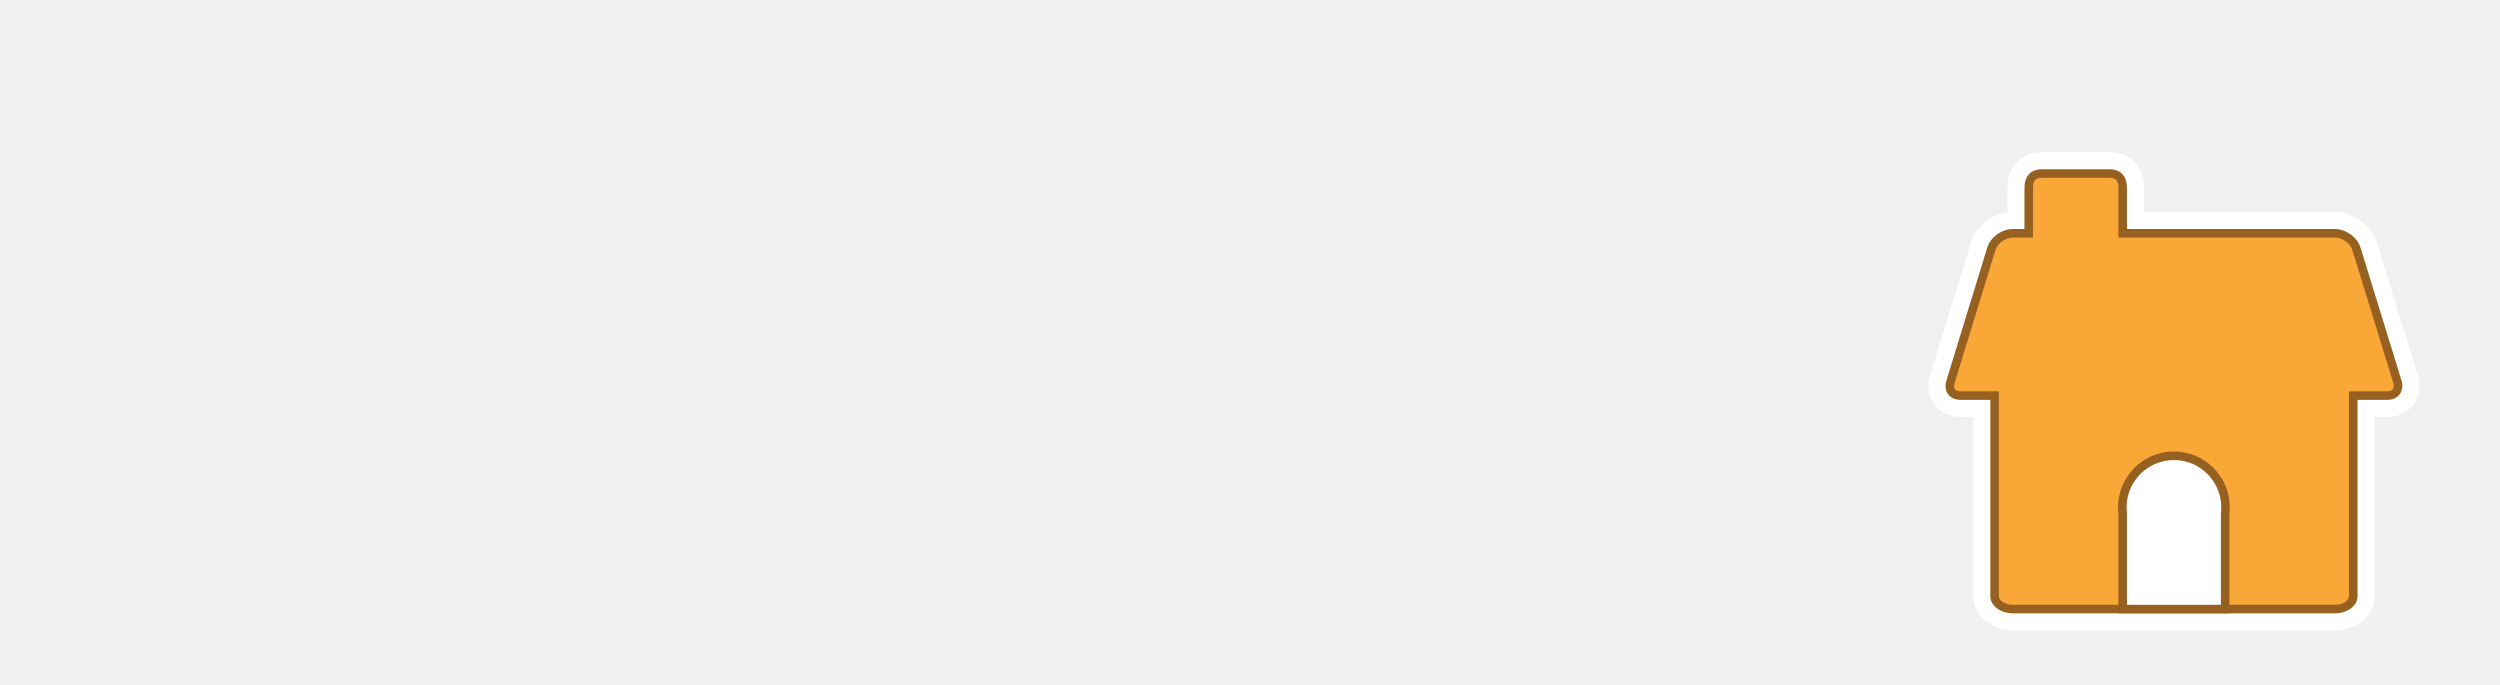
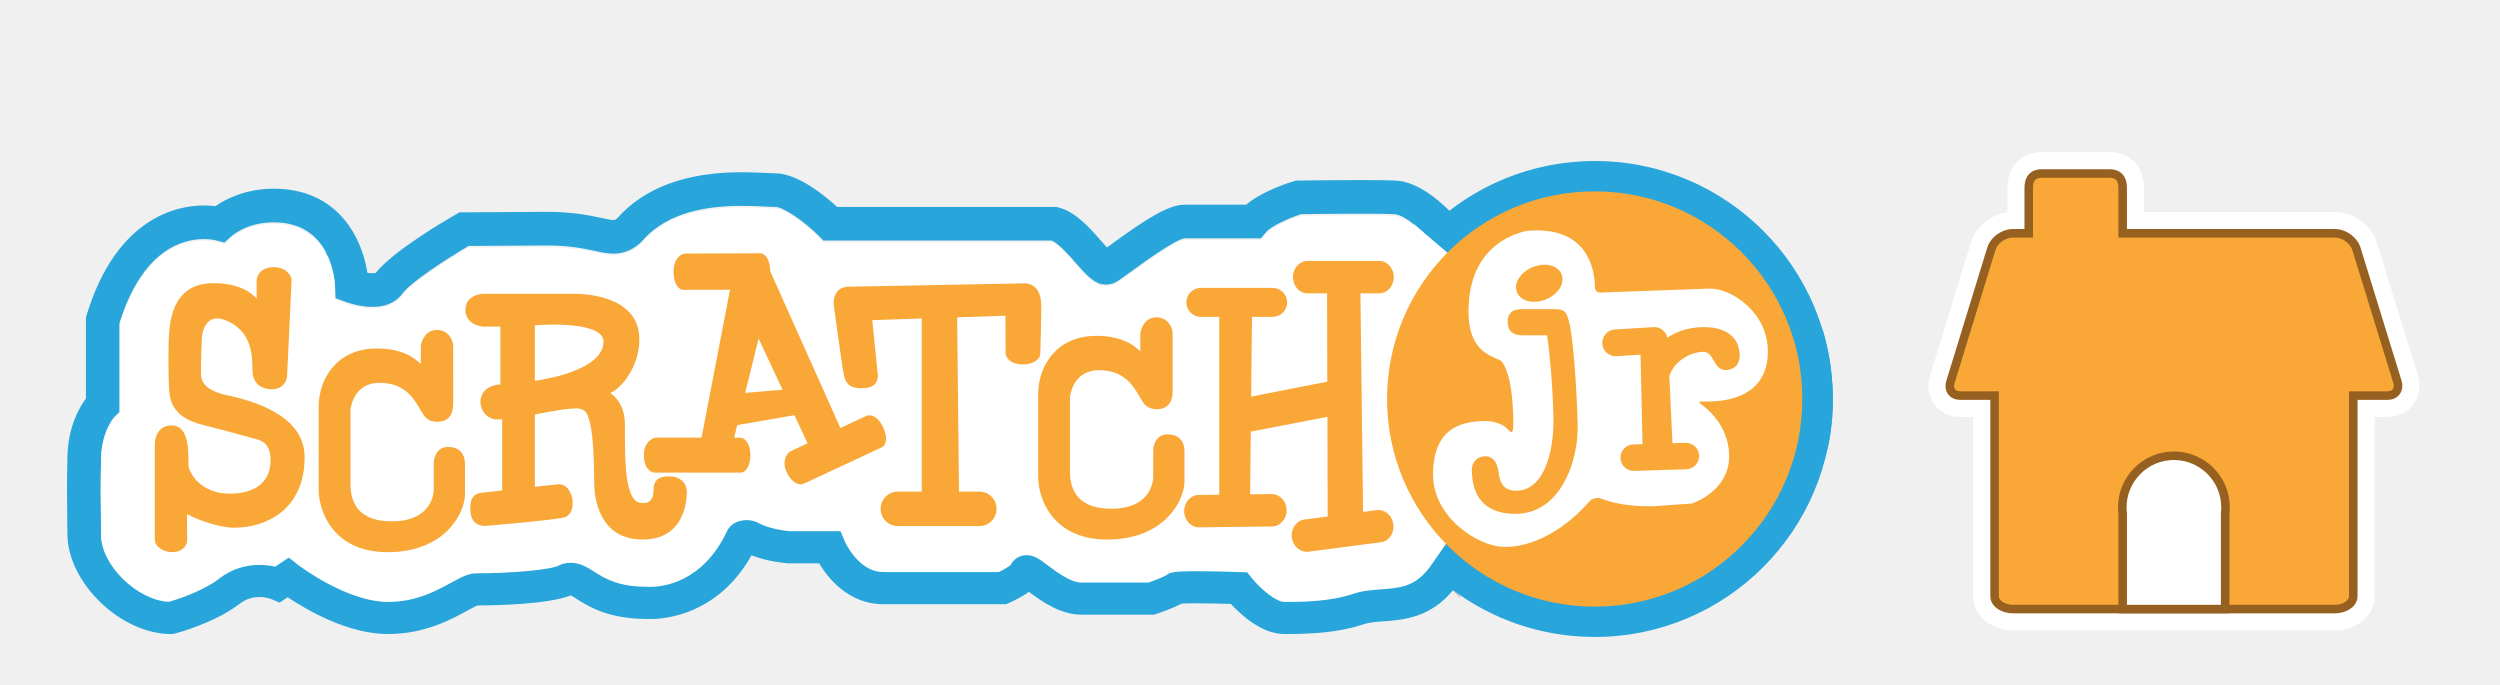
- <svg xmlns="http://www.w3.org/2000/svg" width="230" height="63" viewBox="0 0 230 63">
-   <path fill="#FFF" d="M185.183 58c-1.792 0-3.647-1.183-3.647-3.16V38.357h-1.191c-.975 0-1.844-.419-2.384-1.149-.543-.736-.688-1.697-.399-2.638l3.771-12.277c.441-1.435 1.829-2.552 3.347-2.759V17.31c0-2.287 1.578-3.31 3.143-3.31h6.286c1.564 0 3.143 1.023 3.143 3.31v2.19h17.568c1.701 0 3.355 1.211 3.85 2.816l3.771 12.227c.292.947.145 1.916-.404 2.66-.542.733-1.408 1.154-2.378 1.154h-1.192V54.84c0 1.978-1.854 3.16-3.646 3.16h-29.638z" />
-   <path fill="#966020" d="M220.938 35.006l-3.772-12.228c-.293-.954-1.35-1.707-2.347-1.707h-19.14V17.31c0-1.569-1.099-1.739-1.571-1.739h-6.286c-.473 0-1.571.17-1.571 1.739v3.761h-1.067c-.998 0-2.055.73-2.348 1.684l-3.772 12.276c-.293.954.283 1.755 1.281 1.755h2.764V54.84c0 .997 1.077 1.589 2.075 1.589h29.636c.997 0 2.074-.592 2.074-1.589V38.51v-1.724h2.764c.996 0 1.573-.826 1.28-1.78z" />
-   <path fill="#F9A737" d="M194.893 17.31c0-.315 0-.953-.785-.953h-6.286c-.786 0-.786.638-.786.953v10.047h7.857V17.31z" />
-   <path fill="#F9A737" d="M185.183 55.643c-.61 0-1.29-.33-1.29-.803V36h-3.549c-.223 0-.396-.068-.488-.193-.094-.129-.109-.322-.041-.544l3.771-12.277c.188-.611.92-1.129 1.597-1.129h29.636c.662 0 1.408.538 1.596 1.151l3.772 12.23c.07.227.053.428-.049.564-.095.128-.266.198-.482.198h-3.549v18.84c0 .473-.68.803-1.289.803h-29.635z" />
-   <path fill="#966020" d="M205.141 46.675c0-2.835-2.307-5.141-5.141-5.141a5.147 5.147 0 0 0-5.108 5.712v9.183h10.215v-9.183a5.12 5.12 0 0 0 .034-.571z" />
-   <path fill="#FFF" d="M195.679 55.643v-8.439l-.005-.043a4.325 4.325 0 0 1-.029-.485c0-2.401 1.954-4.355 4.355-4.355s4.355 1.954 4.355 4.355c0 .164-.012.325-.029.485l-.005.086v8.396h-8.642z" />
+ <svg xmlns="http://www.w3.org/2000/svg" version="1.1" id="Layer_2" x="0px" y="0px" width="230px" height="63px" viewBox="0 0 230 63" enable-background="new 0 0 230 63" xml:space="preserve">
+   <g id="Buttons_x5F_Pressed">
+     <g>
+       <path opacity="0.3" fill="#333333" enable-background="new    " d="M14.013,32.285c2-6.672,5.748-7.676,7.748-7.676    c0.634,0,1.043,0.103,1.044,0.103l0.842,0.22l0.634-0.58c0.058-0.053,1.436-1.286,3.898-1.286c5.297,0,5.624,5.322,5.645,5.923    l0.025,1.058l0.996,0.36c0.124,0.045,1.25,0.441,2.426,0.441c1.554,0,2.362-0.68,2.747-1.222c0.791-1.064,4.015-3.165,6.095-4.386    l7.181-0.044c2.097,0,3.422,0.285,4.39,0.493c0.64,0.137,1.191,0.256,1.759,0.256c0.908,0,1.683-0.305,2.437-0.959l0.161-0.162    c1.891-2.202,4.897-3.272,9.192-3.272c0.77,0,1.467,0.033,2.026,0.059c0.417,0.02,0.767,0.036,1.031,0.036    c0.815,0,2.735,1.561,4.017,2.838l0.453,0.647h21.004c0.654,0,1.631,1.202,2.229,1.888c0.995,1.141,1.717,1.869,2.786,1.869    c0.308,0,0.609-0.125,0.875-0.272c0.271-0.149,0.644-0.645,1.391-1.189c1.006-0.733,4.066-2.295,4.938-3.295h7.021l0.464-0.35    c0.503-0.597,2.157-1.216,3.244-1.569c0.741-0.01,3.188,0.008,5.367,0.008c1.503,0,2.575,0.04,3.19,0.069    c0.489,0.023,1.166,0.434,1.832,0.959c0.316,0.249,0.631,0.533,0.922,0.813c-0.023,0.025-0.045,0.057-0.069,0.082    c-0.896-0.849-1.979-1.653-2.685-1.686c-0.615-0.029-1.688-0.043-3.19-0.043c-2.179,0-4.626,0.032-5.367,0.043    c-1.087,0.353-2.742,1.299-3.244,1.896l-0.464,0.778h-7.021c-0.871,0-3.934,2.11-4.938,2.843c-0.747,0.545-1.118,0.701-1.391,0.85    c-0.266,0.146-0.567,0.167-0.875,0.167c-1.069,0-1.791-0.73-2.786-1.872c-0.601-0.687-1.574-1.988-2.229-1.988H78.759    l-0.453-0.576c-1.281-1.276-3.201-2.704-4.017-2.704c-0.265,0-0.614-0.047-1.031-0.066c-0.56-0.026-1.257-0.074-2.026-0.074    c-4.295,0-7.302,1.063-9.192,3.265l-0.161,0.157c-0.754,0.655-1.528,0.958-2.437,0.958c-0.567,0-1.119-0.12-1.759-0.257    c-0.968-0.208-2.293-0.493-4.39-0.493l-7.181,0.044c-2.08,1.22-5.304,3.321-6.095,4.386c-0.385,0.542-1.193,1.222-2.747,1.222    c-1.176,0-2.302-0.396-2.426-0.441l-0.996-0.36l-0.025-1.058c-0.021-0.601-0.348-5.923-5.645-5.923    c-2.462,0-3.841,1.234-3.898,1.287l-0.635,0.58l-0.843-0.22c-0.001,0-0.409-0.103-1.042-0.103c-2,0-5.748,1.003-7.748,7.675    L14.013,32.285L14.013,32.285z M12.301,44.711c0.061-2.513,1.208-3.729,1.239-3.762l0.473-0.456v0.143l-0.473,0.457    c-0.031,0.033-1.177,1.249-1.237,3.761c-0.026,1.121-0.034,2.137-0.033,3.045C12.268,46.954,12.274,45.891,12.301,44.711z     M134.277,54.958c-3.977-3.965-6.439-9.442-6.439-15.501c0-0.018,0.002-0.032,0.002-0.049c0.026,6.056,2.51,11.527,6.504,15.477    C134.322,54.912,134.299,54.932,134.277,54.958z" />
+       <g>
+         <g>
+           <g>
+             <g>
+               <path fill="#28A5DA" d="M146.73,14.813c-5.043,0-9.688,1.71-13.389,4.576c-1.141-1.137-3.023-2.685-4.925-2.775        c-0.663-0.032-1.788-0.048-3.34-0.048c-2.613,0-5.606,0.045-5.64,0.046l-0.215,0.003l-0.207,0.062        c-0.519,0.156-2.897,0.916-4.365,2.155h-5.672c-1.461,0-3.504,1.287-6.763,3.662c-0.124,0.09-0.251,0.184-0.374,0.272        c-0.173-0.188-0.359-0.403-0.52-0.585c-1.049-1.202-2.355-2.697-3.947-3.096l-0.186-0.046h-20.17        c-1.107-1.023-3.617-3.098-5.733-3.098c-0.228,0-0.526-0.015-0.885-0.032c-0.593-0.027-1.33-0.063-2.173-0.063        c-5.119,0-8.973,1.431-11.456,4.253c-0.177,0.14-0.244,0.14-0.334,0.14c-0.238,0-0.642-0.086-1.107-0.188        c-1.042-0.224-2.615-0.562-5.051-0.562l-8.011,0.049l-0.354,0.203c-0.964,0.554-5.788,3.38-7.343,5.371        c-0.097,0.023-0.448,0.039-0.767-0.008c-0.489-3.197-2.688-7.745-8.631-7.745c-2.591,0-4.434,0.975-5.356,1.608        c-0.292-0.036-0.651-0.064-1.065-0.064c-2.316,0-8.006,0.982-10.782,10.086L7.904,29.21v7.458        c-0.625,0.837-1.638,2.605-1.703,5.359C6.144,44.391,6.17,46.3,6.187,47.695c0.007,0.545,0.014,1.018,0.014,1.418        c0,4.479,4.896,9.217,9.525,9.217h0.197l0.191-0.049c0.146-0.038,3.625-0.952,5.96-2.751c0.521-0.402,1.122-0.605,1.784-0.605        c0.624,0,1.088,0.181,1.088,0.181l0.774,0.336l0.745-0.498c1.71,1.146,5.527,3.388,9.243,3.388        c3.347,0,5.808-1.345,7.277-2.147c0.344-0.188,0.765-0.416,0.955-0.484c1.649-0.004,6.431-0.09,8.579-0.924        c0.14,0.074,0.343,0.203,0.504,0.307c1.088,0.689,2.904,1.842,6.4,1.855c0.081,0.004,0.216,0.013,0.397,0.013        c1.465,0,6.262-0.443,9.32-5.86c1.519,0.588,3.15,0.719,3.364,0.733l2.855,0.003c0.83,1.378,2.725,3.757,5.9,3.757h11.316        l0.304-0.138c0.79-0.354,1.364-0.691,1.781-1c1.104,0.828,2.87,2.104,4.824,2.104h6.681l0.239-0.08        c0.49-0.163,1.568-0.542,2.3-0.936c0.217-0.015,0.629-0.03,1.385-0.03c1.089,0,2.384,0.032,3.154,0.055        c0.913,0.994,2.838,2.771,4.907,2.771c2.423,0,4.986-0.11,7.33-0.909c0.475-0.162,1.117-0.209,1.799-0.259        c1.843-0.137,4.307-0.325,6.406-2.87c3.642,2.704,8.149,4.306,13.035,4.306c12.092,0,21.895-9.803,21.895-21.894        C168.624,24.616,158.82,14.813,146.73,14.813z M127.061,54.076c-0.847,0.062-1.722,0.126-2.569,0.417        c-2.183,0.743-4.88,0.743-6.33,0.743c-0.795,0-2.239-1.262-2.976-2.17l-0.442-0.553l-0.709-0.025        c-0.091-0.004-2.22-0.078-3.937-0.078c-1.451,0-1.92,0.053-2.188,0.105l-0.342,0.082l-0.258,0.174        c-0.192,0.129-0.928,0.432-1.646,0.683h-6.172c-0.992,0-2.301-0.984-3.083-1.573c-0.761-0.572-1.263-0.949-1.958-0.949        c-0.639,0-1.205,0.357-1.484,0.914c-0.188,0.158-0.625,0.422-1.064,0.641H81.267c-2.305,0-3.531-2.785-3.541-2.807        l-0.398-0.951h-4.649c-0.554-0.045-2.019-0.258-2.913-0.759c-0.385-0.215-0.798-0.261-1.076-0.261        c-0.832,0-1.508,0.381-1.809,1.021c-2.227,4.752-5.963,5.121-7.054,5.121c-0.106,0-0.176-0.004-0.187-0.004l-0.149-0.009        c-2.637,0-3.838-0.762-4.803-1.374c-0.646-0.41-1.315-0.835-2.189-0.835c-0.236,0-0.472,0.032-0.703,0.099l-0.173,0.047        l-0.159,0.088c-0.803,0.441-4.587,0.736-7.618,0.736c-0.754,0-1.419,0.362-2.339,0.864c-1.366,0.747-3.237,1.769-5.793,1.769        c-3.821,0-8.226-3.359-8.269-3.395l-0.881-0.682l-1.251,0.834c-0.39-0.09-0.887-0.165-1.45-0.165        c-1.344,0-2.614,0.432-3.676,1.25c-1.557,1.198-3.957,1.95-4.65,2.149c-2.901-0.141-6.234-3.373-6.234-6.113        c0-0.41-0.006-0.896-0.014-1.456c-0.018-1.371-0.041-3.249,0.013-5.556c0.061-2.513,1.204-3.728,1.235-3.762l0.47-0.456        v-8.209c2.105-6.672,5.751-7.676,7.751-7.676c0.634,0,1.045,0.103,1.046,0.103l0.843,0.22l0.635-0.58        c0.058-0.053,1.437-1.286,3.898-1.286c5.297,0,5.624,5.322,5.645,5.923l0.025,1.058l0.996,0.36        c0.124,0.045,1.25,0.441,2.426,0.441c1.554,0,2.362-0.68,2.747-1.222c0.791-1.064,4.015-3.165,6.095-4.386l7.181-0.044        c2.097,0,3.422,0.285,4.39,0.493c0.64,0.137,1.191,0.256,1.759,0.256c0.908,0,1.683-0.305,2.437-0.959l0.161-0.162        c1.891-2.202,4.897-3.272,9.192-3.272c0.77,0,1.467,0.033,2.026,0.059c0.417,0.02,0.767,0.036,1.031,0.036        c0.815,0,2.735,1.368,4.017,2.645l0.453,0.454h21.003c0.654,0.278,1.631,1.396,2.229,2.082        c0.994,1.141,1.717,1.965,2.785,1.965c0.309,0,0.609-0.077,0.875-0.224c0.271-0.149,0.645-0.417,1.392-0.962        c1.006-0.733,4.065-2.964,4.938-3.068h7.021l0.464-0.553c0.504-0.597,2.157-1.318,3.244-1.67        c0.741-0.01,3.188-0.042,5.367-0.042c1.503,0,2.576,0.015,3.191,0.044c0.488,0.023,1.164,0.421,1.832,0.946        c0.315,0.249,0.629,0.526,0.92,0.807c-3.824,3.942-6.187,9.316-6.187,15.245c0,6.093,2.491,11.603,6.507,15.571        C130.079,53.848,128.73,53.952,127.061,54.076z" />
+             </g>
+             <polygon fill="#FFFFFF" points="130.104,20.655 120.497,33.961 123.027,52.562 131.174,52.602 131.516,52.212 133.311,49.639        129.533,37.384 134.102,24.035 130.191,20.725      " />
+             <g>
+               <path fill="#FFFFFF" d="M127.061,54.219c-0.847,0.063-1.722,0.127-2.569,0.417c-2.183,0.743-4.88,0.743-6.33,0.743        c-0.795,0-2.239-1.262-2.976-2.17l-0.442-0.554l-0.709-0.025c-0.091-0.003-2.22-0.078-3.937-0.078        c-1.451,0-1.92,0.054-2.188,0.105l-0.342,0.083l-0.258,0.173c-0.192,0.129-0.928,0.432-1.646,0.683h-6.172        c-0.992,0-2.301-0.984-3.083-1.572c-0.761-0.572-1.263-0.949-1.958-0.949c-0.639,0-1.205,0.357-1.484,0.915        c-0.188,0.157-0.625,0.42-1.064,0.639H81.267c-2.305,0-3.531-2.785-3.541-2.808l-0.398-0.948h-4.649        c-0.554-0.046-2.019-0.258-2.913-0.761c-0.385-0.215-0.798-0.26-1.076-0.26c-0.832,0-1.508,0.381-1.809,1.021        c-2.227,4.752-5.963,5.122-7.054,5.122c-0.106,0-0.176-0.004-0.187-0.004l-0.149-0.009c-2.637,0-3.838-0.762-4.803-1.373        c-0.646-0.409-1.315-0.834-2.189-0.834c-0.236,0-0.472,0.031-0.703,0.098l-0.173,0.048l-0.159,0.087        c-0.803,0.441-4.587,0.737-7.618,0.737c-0.754,0-1.419,0.362-2.339,0.864c-1.366,0.748-3.237,1.77-5.793,1.77        c-3.821,0-8.226-3.359-8.269-3.395l-0.881-0.683l-1.251,0.834c-0.39-0.089-0.887-0.165-1.45-0.165        c-1.344,0-2.614,0.432-3.676,1.25c-1.557,1.2-3.957,1.951-4.65,2.151C12.635,55.232,9.302,52,9.302,49.26        c0-0.41-0.006-0.896-0.014-1.457c-0.018-1.371-0.041-3.248,0.013-5.555c0.061-2.514,1.204-3.729,1.235-3.762l0.47-0.457        v-8.208c2.105-6.672,5.751-7.675,7.751-7.675c0.634,0,1.045,0.103,1.046,0.103l0.843,0.22l0.635-0.58        c0.058-0.053,1.437-1.287,3.898-1.287c5.297,0,5.624,5.323,5.645,5.923l0.025,1.058l0.996,0.36        c0.124,0.045,1.25,0.441,2.426,0.441c1.554,0,2.362-0.679,2.747-1.222c0.791-1.064,4.015-3.166,6.095-4.386l7.181-0.044        c2.097,0,3.422,0.285,4.39,0.492c0.64,0.138,1.191,0.256,1.759,0.256c0.908,0,1.683-0.305,2.437-0.959l0.161-0.161        c1.891-2.202,4.897-3.272,9.192-3.272c0.77,0,1.467,0.033,2.026,0.059c0.417,0.02,0.767,0.036,1.031,0.036        c0.815,0,2.735,1.368,4.017,2.644l0.453,0.455h21.004c0.654,0.278,1.631,1.395,2.229,2.082        c0.995,1.141,1.717,1.965,2.786,1.965c0.308,0,0.609-0.077,0.875-0.224c0.271-0.149,0.644-0.417,1.391-0.962        c1.006-0.733,4.066-2.964,4.938-3.068h7.021l0.464-0.553c0.503-0.597,2.157-1.318,3.244-1.67        c0.741-0.011,3.188-0.042,5.367-0.042c1.503,0,2.575,0.015,3.19,0.044c0.723,0.034,1.849,0.88,2.754,1.753        c-3.825,3.942-6.188,9.316-6.188,15.245c0,6.094,2.491,11.604,6.507,15.571C130.079,53.992,128.73,54.096,127.061,54.219z" />
+             </g>
+             <polygon fill="#FFFFFF" points="143.835,19.607 155.531,24.254 163.121,28.695 162.579,42.068 156.15,50.514 138.878,52.292        130.746,46.02 130.359,30.761 135.654,21.699      " />
+             <g>
+               <path fill="#F9A737" d="M144.895,39.008c-0.104-3.808-0.459-8.209-0.789-9.332c0-0.002,0-0.003-0.002-0.005        c0-0.007,0.004-0.014,0.002-0.021c-0.23-0.865-0.328-0.955-1.104-0.955h-2.938c-0.61,0-1.14,0.119-1.105,0.955        c0.027,0.761,0.495,0.955,1.105,0.955h2.486c0.229,1.381,0.547,4.588,0.618,7.708c0.074,3.188-0.829,7.086-3.694,7.086        c-1.808,0-1.806-1.74-1.873-2.092c-0.125-0.658-0.396-1.113-1.017-1.074c-0.619,0.039-0.997,0.494-0.92,1.269        c0.078,0.774,0.116,3.522,3.772,3.522C143.371,47.025,144.988,42.343,144.895,39.008z" />
+               <path fill="#F9A737" d="M139.436,47.275c-3.697,0-3.932-2.725-4.009-3.618l-0.012-0.132c-0.047-0.467,0.053-0.859,0.288-1.137        c0.207-0.244,0.506-0.385,0.863-0.406c0.688-0.043,1.106,0.389,1.276,1.275c0.009,0.041,0.017,0.1,0.024,0.172        c0.104,0.85,0.373,1.717,1.604,1.717c0.706,0,1.322-0.264,1.83-0.782c1.073-1.099,1.678-3.36,1.614-6.048        c-0.063-2.842-0.342-5.892-0.582-7.463h-2.272c-0.869,0-1.326-0.403-1.355-1.195c-0.016-0.383,0.077-0.681,0.271-0.884        c0.28-0.292,0.705-0.331,1.084-0.331h2.938c0.943,0,1.102,0.216,1.35,1.14l0.016,0.059l-0.002,0.014        c0.35,1.271,0.688,5.83,0.783,9.343c0.057,1.996-0.512,4.976-2.289,6.804C141.908,46.781,140.756,47.275,139.436,47.275z         M136.656,42.48l-0.057,0.002c-0.225,0.014-0.396,0.091-0.517,0.229c-0.146,0.171-0.204,0.437-0.172,0.765l0.013,0.139        c0.082,0.945,0.271,3.16,3.512,3.16c1.182,0,2.211-0.443,3.062-1.318c1.669-1.716,2.2-4.542,2.146-6.441        c-0.104-3.885-0.471-8.216-0.777-9.269l-0.012-0.067c-0.197-0.734-0.222-0.734-0.854-0.734h-2.938        c-0.383,0-0.604,0.055-0.725,0.178c-0.098,0.102-0.143,0.276-0.133,0.518c0.02,0.521,0.252,0.715,0.855,0.715h2.698        l0.035,0.209c0.249,1.516,0.553,4.745,0.621,7.743c0.022,1.058-0.029,4.642-1.757,6.408c-0.604,0.619-1.342,0.934-2.188,0.934        c-1.838,0-2.034-1.625-2.1-2.157c-0.007-0.058-0.013-0.104-0.019-0.138C137.207,42.584,136.918,42.48,136.656,42.48z" />
+             </g>
+             <g>
+               <ellipse transform="matrix(-0.9257 0.3783 -0.3783 -0.9257 282.5559 -3.389)" fill="#F9A737" cx="141.611" cy="26.06" rx="1.964" ry="1.355" />
+               <path fill="#F9A737" d="M141.13,27.769L141.13,27.769c-0.747,0-1.347-0.333-1.565-0.871c-0.168-0.413-0.101-0.888,0.192-1.336        c0.274-0.419,0.72-0.77,1.251-0.987c0.356-0.145,0.733-0.222,1.092-0.222c0.746,0,1.346,0.333,1.564,0.871        c0.13,0.317,0.12,0.674-0.029,1.031c-0.226,0.539-0.755,1.022-1.414,1.292C141.865,27.692,141.488,27.769,141.13,27.769z         M142.1,24.854c-0.295,0-0.604,0.064-0.9,0.185c-0.439,0.179-0.805,0.463-1.022,0.798c-0.198,0.306-0.252,0.617-0.146,0.873        c0.141,0.345,0.562,0.56,1.103,0.56c0.293,0,0.604-0.064,0.901-0.185c0.539-0.22,0.966-0.602,1.142-1.021        c0.068-0.162,0.128-0.406,0.028-0.649C143.061,25.068,142.639,24.854,142.1,24.854z" />
+             </g>
+             <g>
+               <path fill="#F9A737" d="M159.699,32.018c0,0-0.258-1.678-2.93-1.678c-1.892,0-3.047,0.784-3.586,1.195l-0.01-0.274        c-0.031-0.541-0.499-0.952-1.037-0.919l-3.559,0.221c-0.54,0.034-0.951,0.499-0.918,1.04c0.033,0.542,0.499,0.952,1.039,0.918        l2.471-0.153l0.195,8.735l-1.096,0.032c-0.535,0.019-0.953,0.466-0.938,0.998c0.016,0.534,0.463,0.954,0.998,0.938l4.8-0.15        c0.535-0.017,0.954-0.464,0.938-0.999c-0.019-0.534-0.465-0.954-0.998-0.937l-1.443,0.045l-0.302-6.489        c0.524-1.612,2.219-2.397,3.286-2.427c1.464-0.038,1.106,2.025,2.479,1.633C160.178,33.439,159.699,32.018,159.699,32.018z" />
+               <path fill="#F9A737" d="M150.302,43.323c-0.661,0-1.196-0.519-1.217-1.181c-0.01-0.324,0.106-0.636,0.33-0.871        c0.224-0.237,0.524-0.373,0.851-0.386l0.846-0.024l-0.184-8.229l-2.289,0.141c-0.646,0-1.187-0.506-1.228-1.154        c-0.041-0.678,0.476-1.263,1.151-1.305l3.633-0.224c0.59,0,1.089,0.418,1.205,0.98c0.599-0.398,1.714-0.979,3.367-0.979        c2.854,0,3.166,1.812,3.178,1.889l0,0c0.004,0,0.271,0.821-0.051,1.435c-0.149,0.286-0.396,0.479-0.732,0.575        c-0.139,0.04-0.27,0.06-0.391,0.06l0,0c-0.608,0-0.879-0.47-1.115-0.884c-0.246-0.43-0.458-0.799-1.002-0.799        c-0.997,0.025-2.568,0.729-3.075,2.212l0.288,6.196l1.197-0.037l0,0c0.701,0,1.233,0.518,1.256,1.179        c0.021,0.671-0.51,1.235-1.18,1.256L150.302,43.323z M151.416,32.104l0.207,9.242l-1.342,0.043        c-0.191,0.006-0.37,0.086-0.502,0.227c-0.131,0.14-0.199,0.32-0.193,0.514c0.012,0.391,0.326,0.695,0.717,0.695v0.25        l0.023-0.25l4.8-0.15c0.396-0.013,0.708-0.345,0.694-0.74c-0.012-0.391-0.326-0.695-0.717-0.695l-1.713,0.054l-0.314-6.781        l0.014-0.043c0.567-1.743,2.399-2.57,3.52-2.6c0.892-0.011,1.215,0.582,1.481,1.049c0.232,0.403,0.378,0.633,0.683,0.633l0,0        c0.074,0,0.16-0.014,0.254-0.04c0.201-0.058,0.342-0.164,0.427-0.326c0.228-0.426,0.013-1.08,0.01-1.086        c-0.021-0.1-0.286-1.506-2.69-1.506c-1.934,0-3.063,0.861-3.438,1.144l-0.39,0.296l-0.021-0.763        c-0.021-0.376-0.343-0.677-0.729-0.677l-3.604,0.223c-0.4,0.025-0.709,0.373-0.685,0.775c0.022,0.384,0.345,0.686,0.729,0.686        L151.416,32.104z" />
+             </g>
+             <g>
+               <path fill="#F9A737" d="M26.575,25.752l-0.414,8.881c0,0-0.091,0.93-1.136,0.93c-1.046,0-1.511-0.58-1.549-1.433        c-0.039-0.853,0.195-3.489-2.246-4.724c-2.221-1.123-2.758,0.732-2.866,1.316c-0.084,0.457-0.164,3.622-0.093,4.014        c0.154,0.851,0.826,1.414,2.194,1.789c0.674,0.185,7.31,1.168,7.31,5.543c0,4.957-3.834,6.236-6.235,6.236        c-1.627,0-4.17-1.072-4.596-1.46c0,0,0.026,2.608,0.026,2.919s-0.388,0.786-1.085,0.786c-0.696,0-1.394-0.388-1.394-0.93        s0-8.791,0-8.791s0.003-1.536,1.433-1.435c1.252,0.09,1.161,2.401,1.161,3.33c0,0.932,1.24,2.943,4.047,2.943        c2.809,0,4.009-1.473,4.009-3.292s-1.007-2.091-1.743-2.285c-0.735-0.192-2.771-0.769-4.53-1.2        c-1.306-0.32-2.837-0.89-3.028-2.738c-0.135-1.288-0.104-4.674-0.031-5.509c0.068-0.787,0.193-4.337,3.795-4.337        s4.26,2.014,4.26,2.014v-2.569c0,0,0.078-0.917,1.316-0.917C26.419,24.835,26.575,25.752,26.575,25.752z" />
+               <path fill="#F9A737" d="M15.885,50.799c-0.79,0-1.644-0.451-1.644-1.18v-8.791c0.002-0.608,0.344-1.778,1.701-1.682        c1.411,0.102,1.399,2.332,1.394,3.401l-0.001,0.177c0,0.768,1.13,2.692,3.797,2.692c2.389,0,3.759-1.108,3.759-3.042        c0-1.633-0.827-1.852-1.557-2.043c-0.208-0.055-0.519-0.141-0.897-0.243c-0.943-0.258-2.369-0.646-3.629-0.957        c-1.391-0.341-3.013-0.985-3.218-2.956c-0.134-1.283-0.105-4.704-0.031-5.558l0.009-0.107c0.232-2.958,1.59-4.458,4.035-4.458        c2.285,0,3.445,0.783,4.01,1.412v-1.717c0.034-0.417,0.405-1.167,1.566-1.167c1.147,0,1.576,0.735,1.643,1.125l0.004,0.027        l-0.415,8.91c-0.04,0.412-0.38,1.168-1.386,1.168c-1.096,0-1.751-0.61-1.799-1.672c-0.004-0.088-0.005-0.19-0.006-0.311        c-0.013-1.023-0.039-3.158-2.104-4.203c-0.429-0.218-0.813-0.327-1.142-0.327c-0.988,0-1.284,1.025-1.365,1.466        c-0.083,0.453-0.157,3.57-0.093,3.923c0.137,0.758,0.759,1.248,2.014,1.594c0.058,0.016,0.158,0.035,0.296,0.064        c4.776,1.014,7.198,2.938,7.198,5.719c0,4.787-3.494,6.485-6.485,6.485c-1.391,0-3.417-0.753-4.341-1.251        c0.008,0.764,0.021,2.232,0.021,2.46C17.22,50.188,16.745,50.799,15.885,50.799z M15.789,39.643        c-1.008,0-1.046,1.066-1.047,1.188v8.789c0,0.354,0.545,0.68,1.144,0.68c0.578,0,0.835-0.389,0.835-0.536        c0-0.311-0.026-2.916-0.026-2.916l-0.006-0.574l0.424,0.388c0.376,0.342,2.835,1.396,4.428,1.396        c2.761,0,5.985-1.568,5.985-5.986c0-2.512-2.289-4.271-6.803-5.229c-0.149-0.03-0.261-0.056-0.322-0.071        c-1.446-0.396-2.201-1.027-2.375-1.986c-0.082-0.452,0.01-3.651,0.093-4.104c0.081-0.44,0.456-1.875,1.857-1.875        c0.407,0,0.868,0.128,1.368,0.381c2.336,1.182,2.364,3.607,2.377,4.644c0.001,0.112,0.002,0.211,0.006,0.292        c0.035,0.804,0.461,1.195,1.299,1.195c0.81,0,0.885-0.676,0.888-0.705l0.411-8.835c-0.033-0.131-0.226-0.687-1.145-0.687        c-0.965,0-1.06,0.62-1.067,0.69l0.001,4.114l-0.487-1.492c-0.025-0.074-0.669-1.841-4.022-1.841        c-3.223,0-3.459,3.008-3.537,3.997l-0.01,0.112c-0.072,0.839-0.1,4.2,0.031,5.462c0.172,1.646,1.466,2.186,2.84,2.521        c1.267,0.312,2.695,0.701,3.641,0.959c0.378,0.104,0.688,0.188,0.894,0.242c0.722,0.189,1.93,0.508,1.93,2.525        c0,2.219-1.592,3.542-4.259,3.542c-2.86,0-4.297-2.047-4.297-3.192l0.001-0.18c0.005-0.92,0.015-2.834-0.931-2.9        C15.866,39.643,15.827,39.643,15.789,39.643z" />
+             </g>
+             <g>
+               <path fill="#F9A737" d="M41.445,37.111c0-1.008,0-5.37,0-5.37s-0.155-1.136-1.239-1.136c-1.085,0-1.239,1.239-1.239,1.239        v2.428c0,0-0.878-1.963-4.286-1.963c-3.408,0-5.112,2.479-5.112,5.112c0,2.634,0,6.609,0,7.615        c0,1.498,0.982,5.513,6.094,5.513c5.112,0,6.867-3.421,6.867-5.072s0-2.271,0-2.763s-0.129-1.343-1.316-1.343        c-1.059,0-1.059,1.266-1.059,1.266v2.428c0,0-0.001,3.148-4.105,3.148s-4.053-3.021-4.053-3.847c0-0.826,0-6.675,0-6.675        s0.232-2.725,2.917-2.725s3.485,1.809,4.054,2.725c0.169,0.277,0.413,0.865,1.239,0.865        C41.031,38.557,41.445,38.118,41.445,37.111z" />
+               <path fill="#F9A737" d="M35.662,50.799c-5.018,0-6.344-3.769-6.344-5.763v-7.615c0-2.583,1.679-5.362,5.362-5.362        c2.251,0,3.452,0.824,4.036,1.442v-1.657c0.064-0.535,0.456-1.489,1.489-1.489c1.03,0,1.423,0.885,1.487,1.353l0.002,5.403        c0,1.125-0.501,1.695-1.489,1.695c-0.889,0-1.224-0.584-1.403-0.898l-0.05-0.085c-0.052-0.083-0.105-0.175-0.163-0.273        c-0.549-0.928-1.379-2.331-3.677-2.331c-2.427,0-2.659,2.396-2.668,2.495l0.001,6.653c0,0.458-0.001,1.349,0.47,2.135        c0.581,0.971,1.702,1.461,3.333,1.461c3.811,0,3.855-2.781,3.855-2.898v-2.428c0-0.522,0.273-1.516,1.309-1.516        c1.01,0,1.566,0.566,1.566,1.593v2.763C42.779,47.145,40.987,50.799,35.662,50.799z M34.68,32.561        c-3.358,0-4.862,2.441-4.862,4.861v7.615c0,0.053,0.067,5.263,5.844,5.263c4.951,0,6.617-3.313,6.617-4.823v-2.762        c0-0.746-0.339-1.093-1.066-1.093c-0.779,0-0.808,0.913-0.809,1.017v2.426c0,0.033-0.051,3.398-4.355,3.398        c-1.819,0-3.085-0.574-3.762-1.705c-0.542-0.904-0.541-1.926-0.541-2.361v-6.705c0.004-0.051,0.286-2.974,3.167-2.974        c2.583,0,3.537,1.613,4.106,2.577c0.057,0.094,0.109,0.184,0.16,0.266l0.058,0.101c0.165,0.289,0.37,0.646,0.969,0.646        c0.514,0,0.989-0.146,0.989-1.195v-5.369c-0.003-0.003-0.141-0.886-0.989-0.886s-0.985,0.979-0.991,1.021l0.002,3.564        l-0.479-1.067C38.705,34.301,37.867,32.561,34.68,32.561z" />
+             </g>
+             <g>
+               <path fill="#F9A737" d="M107.641,35.95c0-1.007,0-5.37,0-5.37s-0.156-1.136-1.24-1.136s-1.237,1.239-1.237,1.239v2.426        c0,0-0.878-1.961-4.286-1.961c-3.406,0-5.109,2.479-5.109,5.112c0,2.635,0,6.609,0,7.616c0,1.498,0.979,5.513,6.092,5.513        c5.113,0,6.867-3.421,6.867-5.074c0-1.651,0-2.271,0-2.763c0-0.489-0.129-1.342-1.315-1.342c-1.06,0-1.06,1.265-1.06,1.265        v2.428c0,0,0,3.148-4.104,3.148s-4.054-3.02-4.054-3.846c0-0.827,0-6.674,0-6.674s0.231-2.725,2.918-2.725        c2.685,0,3.484,1.809,4.054,2.725c0.169,0.277,0.413,0.865,1.239,0.865C107.227,37.396,107.641,36.957,107.641,35.95z" />
+               <path fill="#F9A737" d="M101.857,49.637c-5.02,0-6.344-3.769-6.344-5.762v-7.616c0-2.583,1.678-5.362,5.36-5.362        c2.252,0,3.452,0.824,4.036,1.443v-1.657c0.062-0.535,0.457-1.489,1.488-1.489c1.029,0,1.424,0.884,1.486,1.352l0.002,5.404        c0,1.125-0.5,1.696-1.488,1.696c-0.889,0-1.225-0.586-1.402-0.899l-0.051-0.085c-0.051-0.083-0.104-0.176-0.162-0.271        c-0.551-0.93-1.379-2.332-3.678-2.332c-2.428,0-2.658,2.395-2.668,2.496v6.651c0,0.458,0,1.349,0.472,2.135        c0.581,0.97,1.7,1.461,3.333,1.461c3.812,0,3.854-2.78,3.854-2.899v-2.426c0-0.523,0.273-1.516,1.311-1.516        c1.01,0,1.564,0.564,1.564,1.592v2.764C108.975,45.982,107.182,49.637,101.857,49.637z M100.875,31.397        c-3.357,0-4.861,2.442-4.861,4.862v7.616c0,0.053,0.067,5.262,5.844,5.262c4.951,0,6.617-3.312,6.617-4.822v-2.764        c0-0.744-0.34-1.092-1.065-1.092c-0.779,0-0.81,0.912-0.81,1.016V43.9c0,0.035-0.052,3.398-4.354,3.398        c-1.819,0-3.085-0.572-3.763-1.704c-0.543-0.903-0.541-1.926-0.541-2.36V36.53c0.004-0.052,0.285-2.974,3.166-2.974        c2.584,0,3.539,1.612,4.107,2.576c0.057,0.096,0.108,0.184,0.159,0.266l0.058,0.1c0.166,0.289,0.37,0.646,0.969,0.646        c0.516,0,0.99-0.146,0.99-1.195v-5.37c-0.004-0.003-0.142-0.886-0.99-0.886c-0.854,0-0.984,0.979-0.989,1.021l0.002,3.566        l-0.479-1.069C104.9,33.139,104.062,31.397,100.875,31.397z" />
+             </g>
+             <g>
+               <g>
+                 <path fill="#F9A737" d="M61.698,44.08c-0.387,0-1.316-0.114-1.316,0.931c0,1.046-0.426,1.628-1.511,1.491         c-1.723-0.232-1.626-4.396-1.626-7.416s-2.556-3.098-1.549-3.098c1.007,0,2.989-2.313,2.865-4.996         c-0.181-3.924-5.848-3.717-5.848-3.717h-8.248c0,0-1.395,0.025-1.395,1.226c0,1.2,1.378,1.291,1.378,1.291h1.836v5.81         c-2.71,0-2.052,2.903-0.387,2.729c0.168,0.001,0.357-0.009,0.555-0.024v7.035c-1.044,0.117-1.891,0.213-2.094,0.234         c-0.547,0.061-0.951,0.312-0.823,1.552c0.13,1.239,1.317,0.981,1.317,0.981s6.02-0.498,7-0.756         c0.98-0.26,0.668-2.679-0.523-2.553c-0.418,0.044-1.336,0.146-2.372,0.262v-7.14c1.551-0.293,3.178-0.632,4.157-0.598         c0.761,0.026,1.041,0.458,1.178,0.774c0.643,1.488,0.597,5.047,0.629,6.483c0.038,1.743,0.735,4.802,4.221,4.802         s3.795-3.137,3.795-4.104S62.085,44.08,61.698,44.08z M48.958,35.32v-5.625c0,0,6.815-0.665,6.815,1.724         C55.773,34.582,48.958,35.32,48.958,35.32z" />
+               </g>
+               <g>
+                 <path fill="#F9A737" d="M59.142,49.637c-4.045,0-4.445-3.861-4.471-5.046c-0.004-0.184-0.008-0.403-0.011-0.647         c-0.02-1.568-0.058-4.489-0.598-5.741c-0.12-0.279-0.338-0.604-0.957-0.624l-0.134-0.002c-0.854,0-2.179,0.253-3.46,0.499         l-0.305,0.058v6.653c0.921-0.103,1.716-0.19,2.096-0.229c0.803-0.084,1.266,0.678,1.362,1.43         c0.088,0.682-0.109,1.443-0.749,1.611c-0.988,0.26-6.778,0.741-7.042,0.764h0.001c0.009,0-0.11,0.022-0.273,0.022         c-0.743,0-1.234-0.459-1.314-1.228c-0.122-1.17,0.2-1.732,1.044-1.826l1.871-0.21v-6.545         c-0.096,0.005-0.188,0.008-0.273,0.008c-0.063,0.005-0.119,0.007-0.174,0.007c-0.961,0-1.557-0.842-1.557-1.623         c0-0.701,0.487-1.518,1.836-1.605v-5.316h-1.586c-0.574-0.037-1.628-0.406-1.628-1.541c0-1.144,1.073-1.466,1.64-1.476h8.252         c0.001,0,0.055-0.002,0.146-0.002c0.964,0,5.779,0.191,5.953,3.958c0.087,1.889-0.8,3.522-1.659,4.422         c-0.343,0.359-0.688,0.611-1.004,0.738c0.895,0.647,1.347,1.637,1.347,2.943l-0.001,0.461         c-0.004,2.75-0.01,6.518,1.411,6.707c0.091,0.014,0.179,0.02,0.262,0.02c0.449,0,0.965-0.146,0.965-1.262         c0-0.785,0.442-1.186,1.314-1.186l0.252,0.003c0.599,0,1.489,0.387,1.489,1.453C63.187,46.01,62.992,49.637,59.142,49.637z          M52.972,37.074c0.052,0,0.103,0.001,0.151,0.002c0.674,0.023,1.144,0.335,1.398,0.926c0.58,1.346,0.617,4.217,0.639,5.934         c0.003,0.244,0.006,0.461,0.011,0.646c0.029,1.37,0.478,4.558,3.971,4.558c3.289,0,3.545-2.949,3.545-3.854         c0-0.942-0.979-0.953-0.989-0.953l-0.252-0.003c-0.503,0-0.814,0.113-0.814,0.686c0,1.454-0.797,1.762-1.465,1.762         c-0.103,0-0.211-0.008-0.326-0.021c-1.857-0.25-1.852-3.945-1.847-7.204l0.001-0.46c0-1.979-1.154-2.584-1.533-2.783         c-0.117-0.061-0.294-0.154-0.243-0.355c0.051-0.208,0.239-0.208,0.478-0.208c0.215,0,0.615-0.181,1.095-0.683         c0.751-0.787,1.601-2.319,1.521-4.053c-0.152-3.313-4.569-3.481-5.453-3.481l-0.136,0.002h-8.257         c-0.112,0.003-1.145,0.054-1.145,0.976c0,0.955,1.098,1.039,1.145,1.042h2.069v6.309h-0.25c-1.169,0-1.586,0.576-1.586,1.115         c0,0.572,0.455,1.192,1.174,1.117l0.013-0.001h0.044c0.154,0,0.325-0.01,0.504-0.024l0.27-0.021v7.53l-2.316,0.26         c-0.323,0.036-0.726,0.08-0.602,1.277c0.054,0.517,0.329,0.777,0.817,0.777c0.116,0,0.198-0.017,0.199-0.017         c0.091-0.011,6.04-0.504,6.988-0.753c0.329-0.086,0.44-0.602,0.38-1.064c-0.064-0.505-0.344-1.047-0.813-0.996         c-0.418,0.045-1.336,0.146-2.371,0.262L48.71,45.35v-7.625l0.711-0.137C50.722,37.333,52.072,37.074,52.972,37.074z          M48.708,35.6v-6.132l0.226-0.021c0.036-0.004,0.896-0.086,2.016-0.086c3.319,0,5.074,0.712,5.074,2.059         c0,3.35-6.751,4.119-7.039,4.15L48.708,35.6z M49.208,29.925v5.11c1.252-0.18,6.315-1.061,6.315-3.617         c0-1.407-3.199-1.559-4.574-1.559C50.186,29.86,49.535,29.901,49.208,29.925z" />
+               </g>
+             </g>
+             <g>
+               <g>
+                 <path fill="#F9A737" d="M81.032,39.42c-0.374-0.804-0.926-1.07-1.242-0.923c-0.126,0.06-1.272,0.593-2.598,1.211         L70.61,25.001c0-0.011,0.001-0.02,0.001-0.031c-0.003-0.925-0.354-1.419-0.668-1.419c-0.315,0.001-6.924,0.022-6.924,0.022         s-0.804,0.137-0.799,1.424c0.004,1.286,0.599,1.418,0.599,1.418s2.571-0.008,4.649-0.015l-2.717,14.106         c-2.079,0-4.37,0-4.37,0s-0.891,0.128-0.891,1.361c0,1.232,0.658,1.361,0.658,1.361s7.765,0,8.017,0         c0.251,0,0.619-0.476,0.619-1.361c0-0.887-0.387-1.361-0.735-1.361c-0.065,0-0.371,0-0.827,0l0.398-1.613l5.613-0.975         l1.396,2.982c-1.023,0.478-1.79,0.836-1.79,0.836s-0.753,0.492-0.231,1.608c0.521,1.118,1.172,0.956,1.172,0.956         s7.037-3.279,7.266-3.388C81.274,40.811,81.407,40.225,81.032,39.42z M68.229,36.427l1.486-6.027l2.653,5.668L68.229,36.427z         " />
+               </g>
+               <g>
+                 <path fill="#F9A737" d="M73.691,44.562c-0.238,0-0.843-0.107-1.309-1.108c-0.484-1.039-0.002-1.713,0.321-1.925l1.595-0.747         l-1.21-2.584l-5.264,0.913l-0.282,1.146h0.507c0.489,0,0.985,0.554,0.985,1.611c0,1.009-0.441,1.612-0.869,1.612h-8.017         c-0.083-0.014-0.908-0.189-0.908-1.612c0-1.146,0.723-1.554,1.104-1.609l4.2-0.002l2.62-13.605l-4.374,0.014l-0.026-0.006         c-0.081-0.018-0.791-0.217-0.795-1.662c-0.006-1.481,0.965-1.664,1.007-1.671l6.965-0.025c0.452,0,0.91,0.566,0.919,1.648         l6.455,14.425l2.368-1.104c0.089-0.041,0.186-0.062,0.288-0.062c0.373,0,0.906,0.291,1.286,1.105         c0.427,0.914,0.281,1.646-0.106,1.828l-7.266,3.389C73.826,44.55,73.772,44.562,73.691,44.562z M73.379,37.641l1.583,3.383         l-2.017,0.94c-0.024,0.021-0.521,0.397-0.11,1.278c0.377,0.808,0.785,0.824,0.873,0.818l7.232-3.371         c0.059-0.047,0.189-0.467-0.136-1.164c-0.298-0.641-0.729-0.885-0.91-0.803l-2.827,1.318l-6.707-15.04         c-0.002-0.853-0.299-1.2-0.417-1.2l-6.923,0.022c0.021,0-0.554,0.132-0.55,1.173c0.002,0.904,0.313,1.126,0.395,1.169         l4.906-0.016l-2.813,14.607h-4.577c-0.031,0.01-0.641,0.141-0.641,1.111c0,0.885,0.358,1.078,0.444,1.111h7.98         c0.073-0.019,0.369-0.343,0.369-1.111c0-0.776-0.321-1.111-0.485-1.111h-1.146l0.514-2.082L73.379,37.641z M67.903,36.707         l1.739-7.053l3.104,6.634L67.903,36.707z M69.789,31.147l-1.233,5.001l3.436-0.297L69.789,31.147z" />
+               </g>
+             </g>
+             <g>
+               <path fill="#F9A737" d="M94.266,26.32l-16.2,0.307c-1.423,0.027-1.077,1.674-1.077,1.674s0.741,5.48,0.909,6.217        c0.168,0.734,0.568,1.045,1.73,0.928c1.161-0.114,0.852-1.199,0.852-1.199l-0.504-5.034l5.073-0.169v16.436h-2.446        c-0.737,0-1.336,0.598-1.336,1.336c0,0.736,0.599,1.336,1.336,1.336h7.5c0.738,0,1.336-0.6,1.336-1.336        c0-0.738-0.598-1.336-1.336-1.336h-2.118L87.812,28.95l4.943-0.165c0,0,0.015,3.001,0.015,3.621        c0,0.619,0.711,0.88,1.383,0.876c0.812-0.005,1.297-0.431,1.304-0.716c0.006-0.283,0.09-2.323,0.09-4.44        C95.544,26.191,94.266,26.32,94.266,26.32z" />
+               <path fill="#F9A737" d="M90.103,48.398h-7.5c-0.875,0-1.586-0.711-1.586-1.586s0.711-1.586,1.586-1.586h2.196V29.301        l-4.548,0.152l0.478,4.768l0,0c0.003,0,0.149,0.553-0.148,0.991c-0.188,0.278-0.501,0.44-0.928,0.483        c-0.167,0.017-0.319,0.025-0.459,0.025c-0.896,0-1.356-0.345-1.54-1.147c-0.168-0.738-0.883-6.014-0.913-6.238        c-0.005-0.02-0.187-0.918,0.274-1.497c0.237-0.297,0.589-0.453,1.046-0.461l16.253-0.309c0.248,0,1.479,0.1,1.479,2.059        c0,1.75-0.059,3.43-0.081,4.148l-0.009,0.299c-0.012,0.458-0.639,0.953-1.553,0.959c-0.82,0-1.635-0.348-1.635-1.126        c0-0.508-0.009-2.622-0.012-3.362l-4.443,0.148l0.168,16.034H90.1c0.875,0,1.585,0.711,1.585,1.586        C91.689,47.688,90.978,48.398,90.103,48.398z M82.603,45.727c-0.599,0-1.086,0.486-1.086,1.086s0.487,1.086,1.086,1.086h7.5        c0.599,0,1.086-0.487,1.086-1.086s-0.487-1.086-1.086-1.086h-2.365L87.56,28.708l5.445-0.181v0.257        c0,0,0.015,3.002,0.015,3.622c0,0.494,0.701,0.626,1.117,0.626c0.733-0.005,1.064-0.375,1.067-0.472l0.01-0.305        c0.022-0.715,0.08-2.389,0.08-4.131c0-1.447-0.75-1.559-0.979-1.559l-16.244,0.309c-0.305,0.006-0.522,0.095-0.664,0.272        c-0.313,0.393-0.175,1.095-0.173,1.102c0.01,0.072,0.744,5.494,0.908,6.211c0.112,0.492,0.313,0.759,1.052,0.759        c0.124,0,0.26-0.008,0.409-0.021c0.272-0.027,0.462-0.117,0.564-0.267c0.17-0.252,0.073-0.613,0.072-0.617L79.7,28.97        l5.599-0.186v16.942H82.603L82.603,45.727z" />
+             </g>
+             <g>
+               <path fill="#F9A737" d="M126.693,47.178l-1.534,0.2l-0.248-20.645h1.987c0.6,0,1.084-0.555,1.084-1.239        c0-0.684-0.484-1.239-1.084-1.239h-6.608c-0.601,0-1.085,0.555-1.085,1.239c0,0.685,0.484,1.239,1.085,1.239h2.054        l0.022,8.583l-7.511,1.468l0.082-7.882h2.149c0.601,0,1.084-0.485,1.084-1.084s-0.483-1.084-1.084-1.084h-6.608        c-0.6,0-1.084,0.486-1.084,1.084s0.484,1.084,1.084,1.084h1.948v16.857l-2.143,0.025c-0.608,0.008-1.097,0.567-1.087,1.252        c0.008,0.685,0.508,1.233,1.115,1.228l6.719-0.082c0.607-0.007,1.097-0.566,1.089-1.252c-0.011-0.685-0.511-1.231-1.117-1.226        l-2.245,0.026l0.066-6.229l7.548-1.457l0.024,9.694l-2.369,0.31c-0.604,0.079-1.021,0.693-0.932,1.372        c0.088,0.68,0.649,1.165,1.252,1.086l6.662-0.871c0.604-0.078,1.021-0.691,0.934-1.371        C127.857,47.585,127.296,47.1,126.693,47.178z" />
+               <path fill="#F9A737" d="M120.223,50.764L120.223,50.764c-0.685,0-1.272-0.562-1.373-1.312        c-0.104-0.813,0.409-1.556,1.148-1.652l2.148-0.28l-0.022-9.172l-7.051,1.359l-0.062,5.77l1.987-0.022        c0.752,0,1.358,0.661,1.37,1.473c0.009,0.821-0.592,1.496-1.336,1.507l-6.719,0.08c-0.752,0-1.358-0.66-1.369-1.474        c-0.01-0.821,0.59-1.496,1.334-1.505l1.896-0.021V29.153h-1.697c-0.735,0-1.334-0.598-1.334-1.334        c0-0.736,0.599-1.334,1.334-1.334h6.607c0.734,0,1.334,0.599,1.334,1.334c0,0.735-0.6,1.334-1.334,1.334h-1.902l-0.076,7.33        l7.006-1.371l-0.021-8.126h-1.805c-0.735,0-1.335-0.668-1.335-1.489c0-0.821,0.6-1.489,1.335-1.489h6.607        c0.735,0,1.334,0.668,1.334,1.489c0,0.821-0.599,1.489-1.334,1.489h-1.733l0.241,20.111l1.256-0.164        c0.744-0.097,1.428,0.495,1.531,1.301c0.053,0.391-0.037,0.774-0.246,1.084c-0.217,0.318-0.536,0.521-0.899,0.568        l-6.662,0.871C120.33,50.761,120.277,50.764,120.223,50.764z M122.623,37.742l0.027,10.216l-2.588,0.338        c-0.465,0.062-0.787,0.552-0.717,1.091c0.064,0.5,0.441,0.877,0.877,0.877l0,0c0.031,0,0.062-0.003,0.098-0.007l6.66-0.871        c0.222-0.028,0.418-0.153,0.553-0.354c0.142-0.208,0.199-0.47,0.165-0.737c-0.07-0.537-0.498-0.934-0.974-0.871l-1.812,0.236        l-0.254-21.179h2.24c0.461,0,0.834-0.444,0.834-0.989s-0.373-0.989-0.834-0.989h-6.608c-0.46,0-0.835,0.444-0.835,0.989        s0.375,0.989,0.835,0.989h2.303l0.024,9.039l-8.016,1.566l0.09-8.437h2.396c0.46,0,0.834-0.374,0.834-0.834        s-0.374-0.834-0.834-0.834h-6.608c-0.459,0-0.834,0.375-0.834,0.834s0.375,0.834,0.834,0.834h2.198v17.354l-2.39,0.028        c-0.471,0.006-0.848,0.455-0.84,1c0.007,0.539,0.391,0.979,0.854,0.979l6.727-0.08c0.472-0.006,0.85-0.455,0.843-1        c-0.009-0.539-0.392-0.979-0.854-0.979l-2.511,0.029l0.071-6.688L122.623,37.742z" />
+             </g>
+             <g>
+               <path fill="#F9A737" d="M146.711,17.606c-10.55,0-19.102,8.552-19.102,19.101s8.552,19.102,19.102,19.102        c10.549,0,19.102-8.553,19.102-19.102S157.26,17.606,146.711,17.606z M156.564,37.236c0.918,0.669,2.517,2.271,2.517,4.729        c0,3.278-3.435,4.362-3.435,4.362l-3.52,0.245c-1.001,0-3.009,0.033-4.957-0.756c-0.161-0.063-0.721,0.07-0.839,0.205        c-4.13,4.722-8.011,4.281-8.011,4.281c-2.221,0-6.557-2.66-6.479-6.765s2.506-4.726,4.57-4.802        c1.291-0.049,1.996,0.428,2.344,0.791c0.209,0.219,0.402,0.432,0.451-0.135c0.036-0.41,0.038-1.135-0.061-2.412        c-0.23-3.047-1.031-3.771-1.031-3.771c-0.854-0.519-3.461-0.772-2.943-5.783c0.58-5.61,5.424-6.196,5.424-6.196        c5.579-0.448,6.135,3.728,6.135,5.203c0,0.477,0.484,0.485,0.484,0.485l10.121-0.369c1.938,0,5.309,2.143,5.309,5.783        c0,4.337-4.104,4.664-5.888,4.604C156.217,36.922,156.257,37.014,156.564,37.236z" />
+             </g>
+           </g>
+         </g>
+         <path fill="#28A5DA" d="M167.684,30.34c0,0,1.621,4.747,0.611,10.161s-2.482,0.159-2.482,0.159l0.692-7.223L167.684,30.34z" />
+       </g>
+     </g>
+   </g>
+   <g>
+     <path fill="#966020" d="M188.207,20.97" />
+     <path fill="#FFFFFF" d="M185.183,58c-1.792,0-3.647-1.183-3.647-3.16V38.357h-1.191c-0.975,0-1.844-0.419-2.384-1.149   c-0.543-0.736-0.688-1.697-0.399-2.638l3.771-12.277c0.441-1.435,1.829-2.552,3.347-2.759V17.31c0-2.287,1.578-3.31,3.143-3.31   h6.286c1.564,0,3.143,1.023,3.143,3.31v2.19h17.568c1.701,0,3.355,1.211,3.85,2.816l3.771,12.227   c0.292,0.947,0.145,1.916-0.404,2.66c-0.542,0.733-1.408,1.154-2.378,1.154h-1.192V54.84c0,1.978-1.854,3.16-3.646,3.16H185.183z" />
+     <path fill="#966020" d="M220.938,35.006l-3.772-12.228c-0.293-0.954-1.35-1.707-2.347-1.707h-17.54h-1.6V17.31   c0-1.569-1.099-1.739-1.571-1.739h-6.286c-0.473,0-1.571,0.17-1.571,1.739v3.761h-1.067c-0.998,0-2.055,0.73-2.348,1.684   l-3.772,12.276c-0.293,0.954,0.283,1.755,1.281,1.755h2.764c0,0,0,0.726,0,1.724v16.33c0,0.997,1.077,1.589,2.075,1.589h29.636   c0.997,0,2.074-0.592,2.074-1.589V38.51c0-0.998,0-1.724,0-1.724h2.764C220.654,36.786,221.231,35.96,220.938,35.006z" />
+     <path fill="#F9A737" d="M194.893,17.31c0-0.315,0-0.953-0.785-0.953h-6.286c-0.786,0-0.786,0.638-0.786,0.953v9.739   c0,0.316,0,0.308,0,0.308h7.857c0,0,0,0.009,0-0.308V17.31z" />
+     <path fill="#F9A737" d="M185.183,55.643c-0.61,0-1.29-0.33-1.29-0.803V36h-3.549c-0.223,0-0.396-0.068-0.488-0.193   c-0.094-0.129-0.109-0.322-0.041-0.544l3.771-12.277c0.188-0.611,0.92-1.129,1.597-1.129h29.636c0.662,0,1.408,0.538,1.596,1.151   l3.772,12.23c0.07,0.227,0.053,0.428-0.049,0.564C220.043,35.93,219.872,36,219.656,36h-3.549v18.84   c0,0.473-0.68,0.803-1.289,0.803H185.183z" />
+     <path fill="#966020" d="M205.141,46.675c0-2.835-2.307-5.141-5.141-5.141s-5.141,2.306-5.141,5.141   c0,0.193,0.013,0.384,0.033,0.571v9.183h10.215v-9.183C205.128,47.059,205.141,46.868,205.141,46.675z" />
+     <path fill="#FFFFFF" d="M195.679,55.643v-8.439l-0.005-0.043c-0.018-0.16-0.029-0.321-0.029-0.485c0-2.401,1.954-4.355,4.355-4.355   s4.355,1.954,4.355,4.355c0,0.164-0.012,0.325-0.029,0.485l-0.005,0.086v8.396H195.679z" />
+   </g>
</svg>
